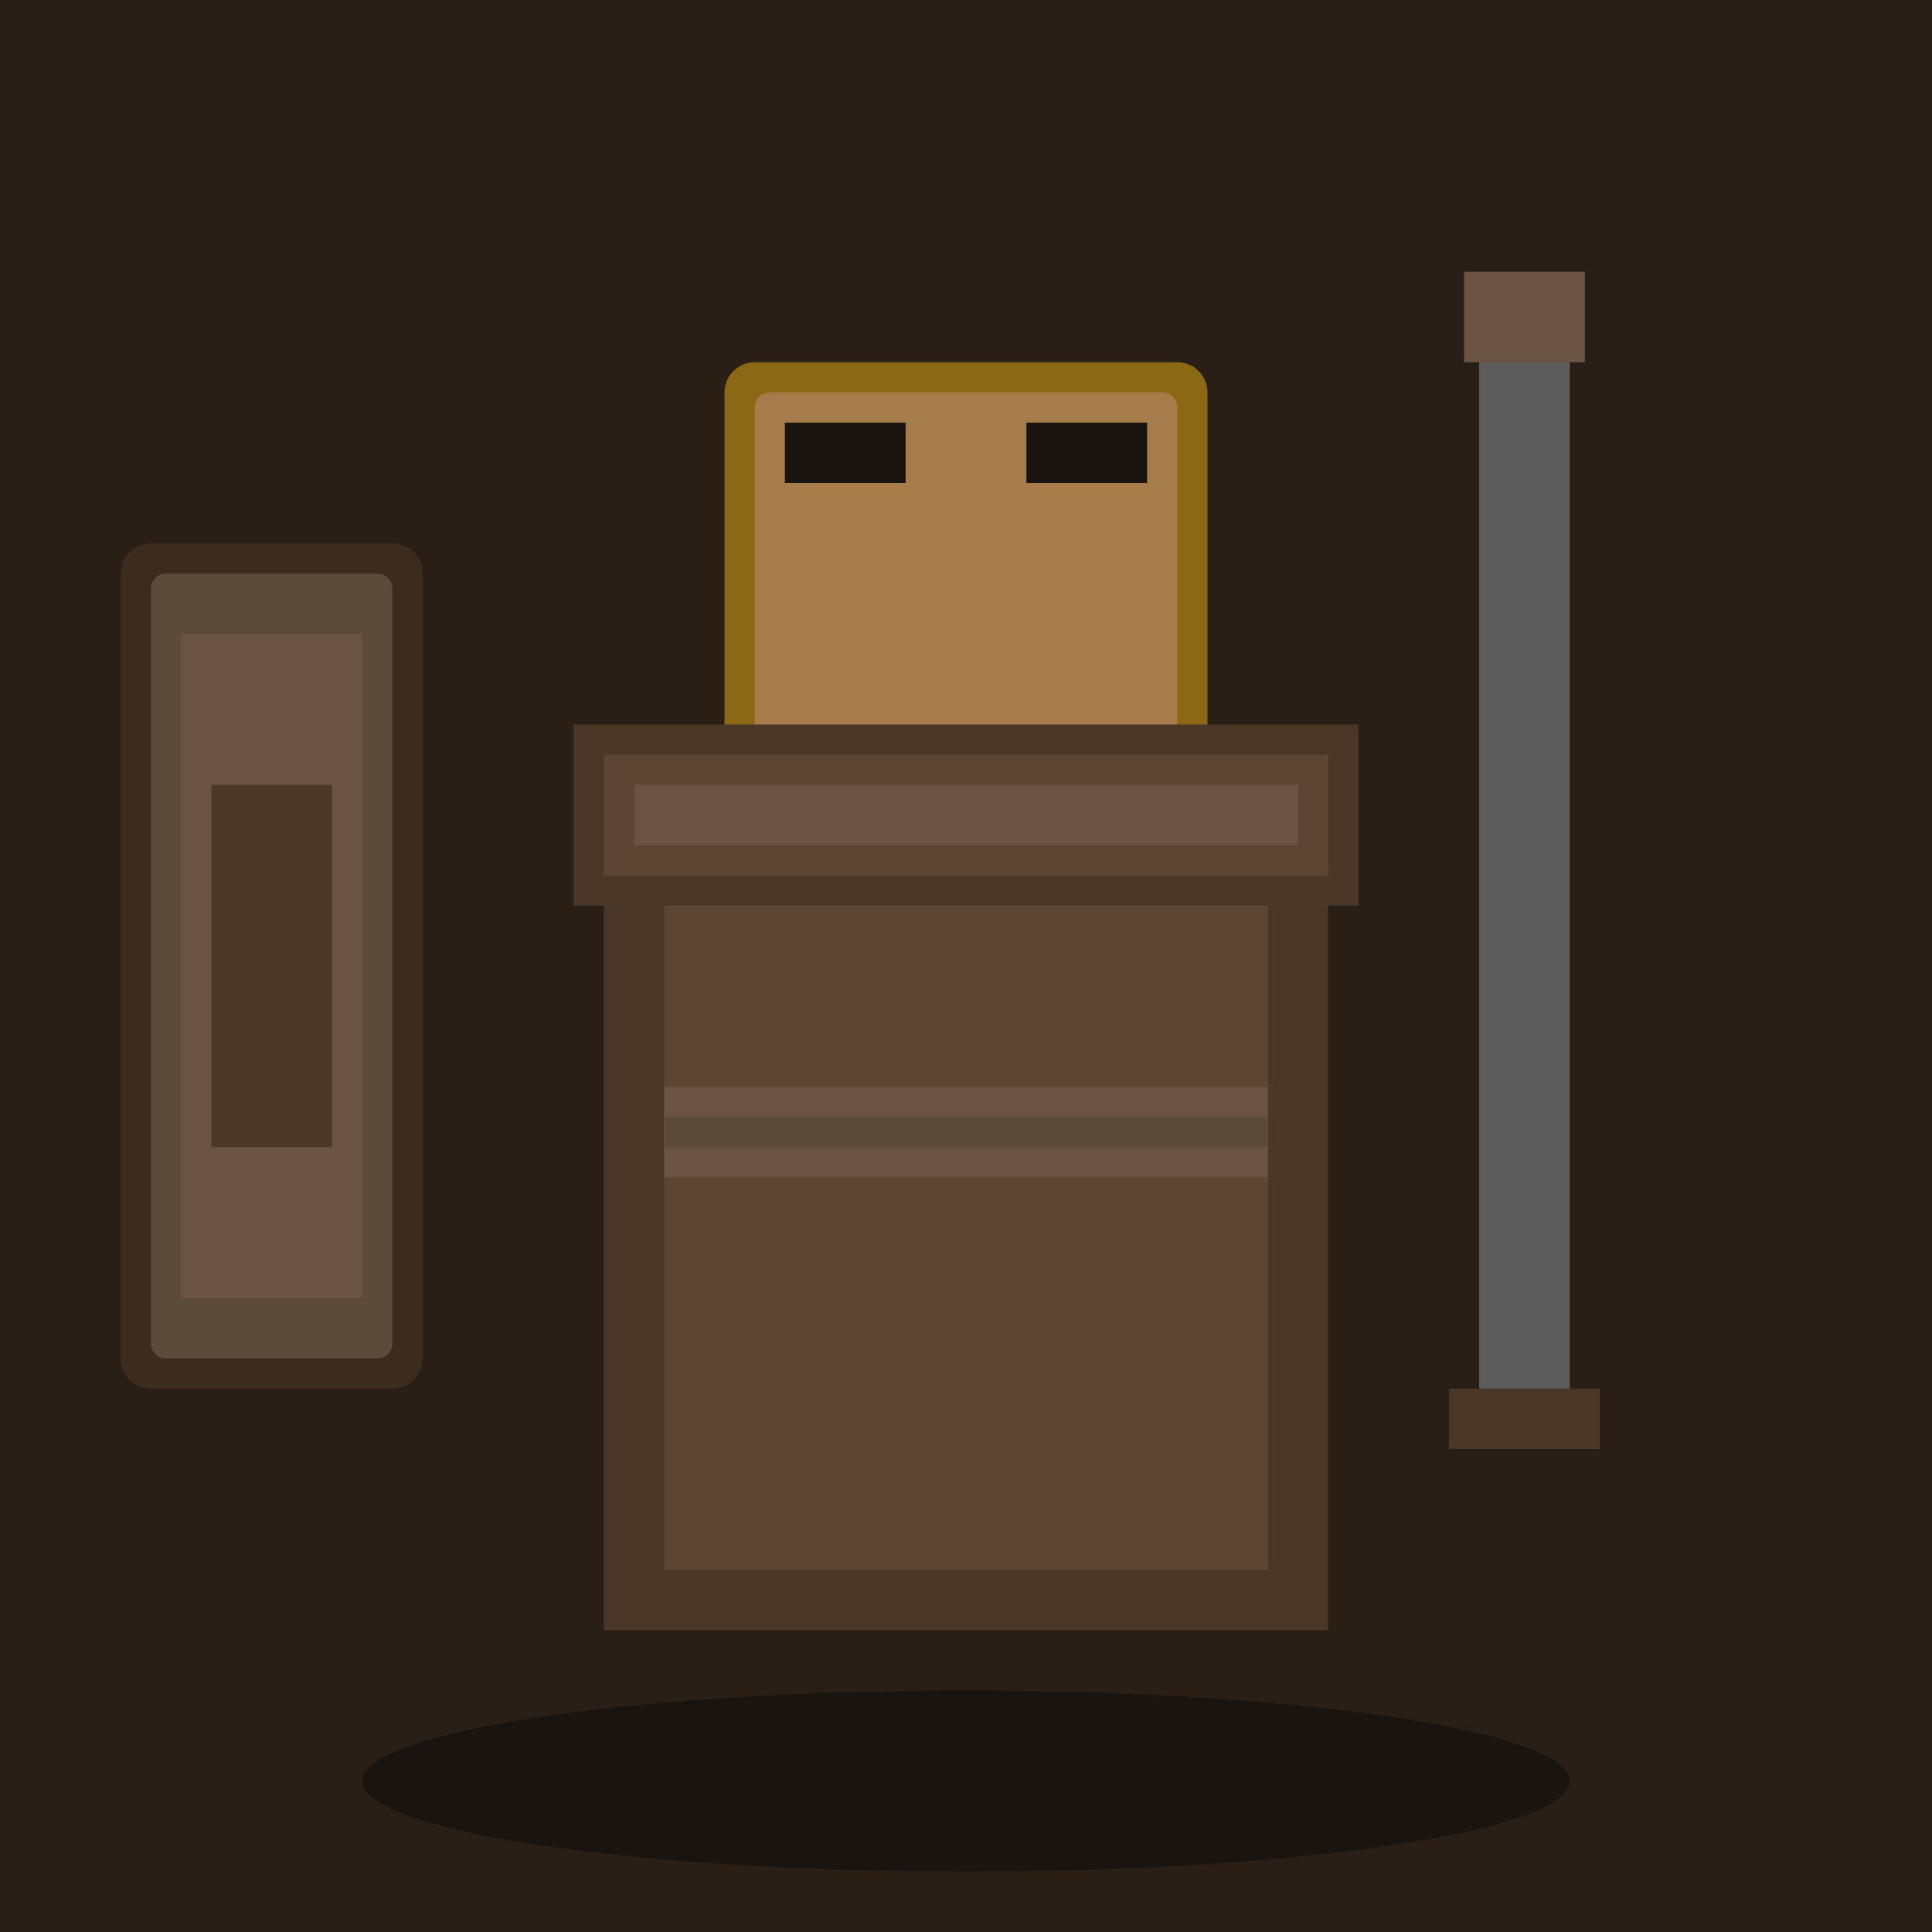
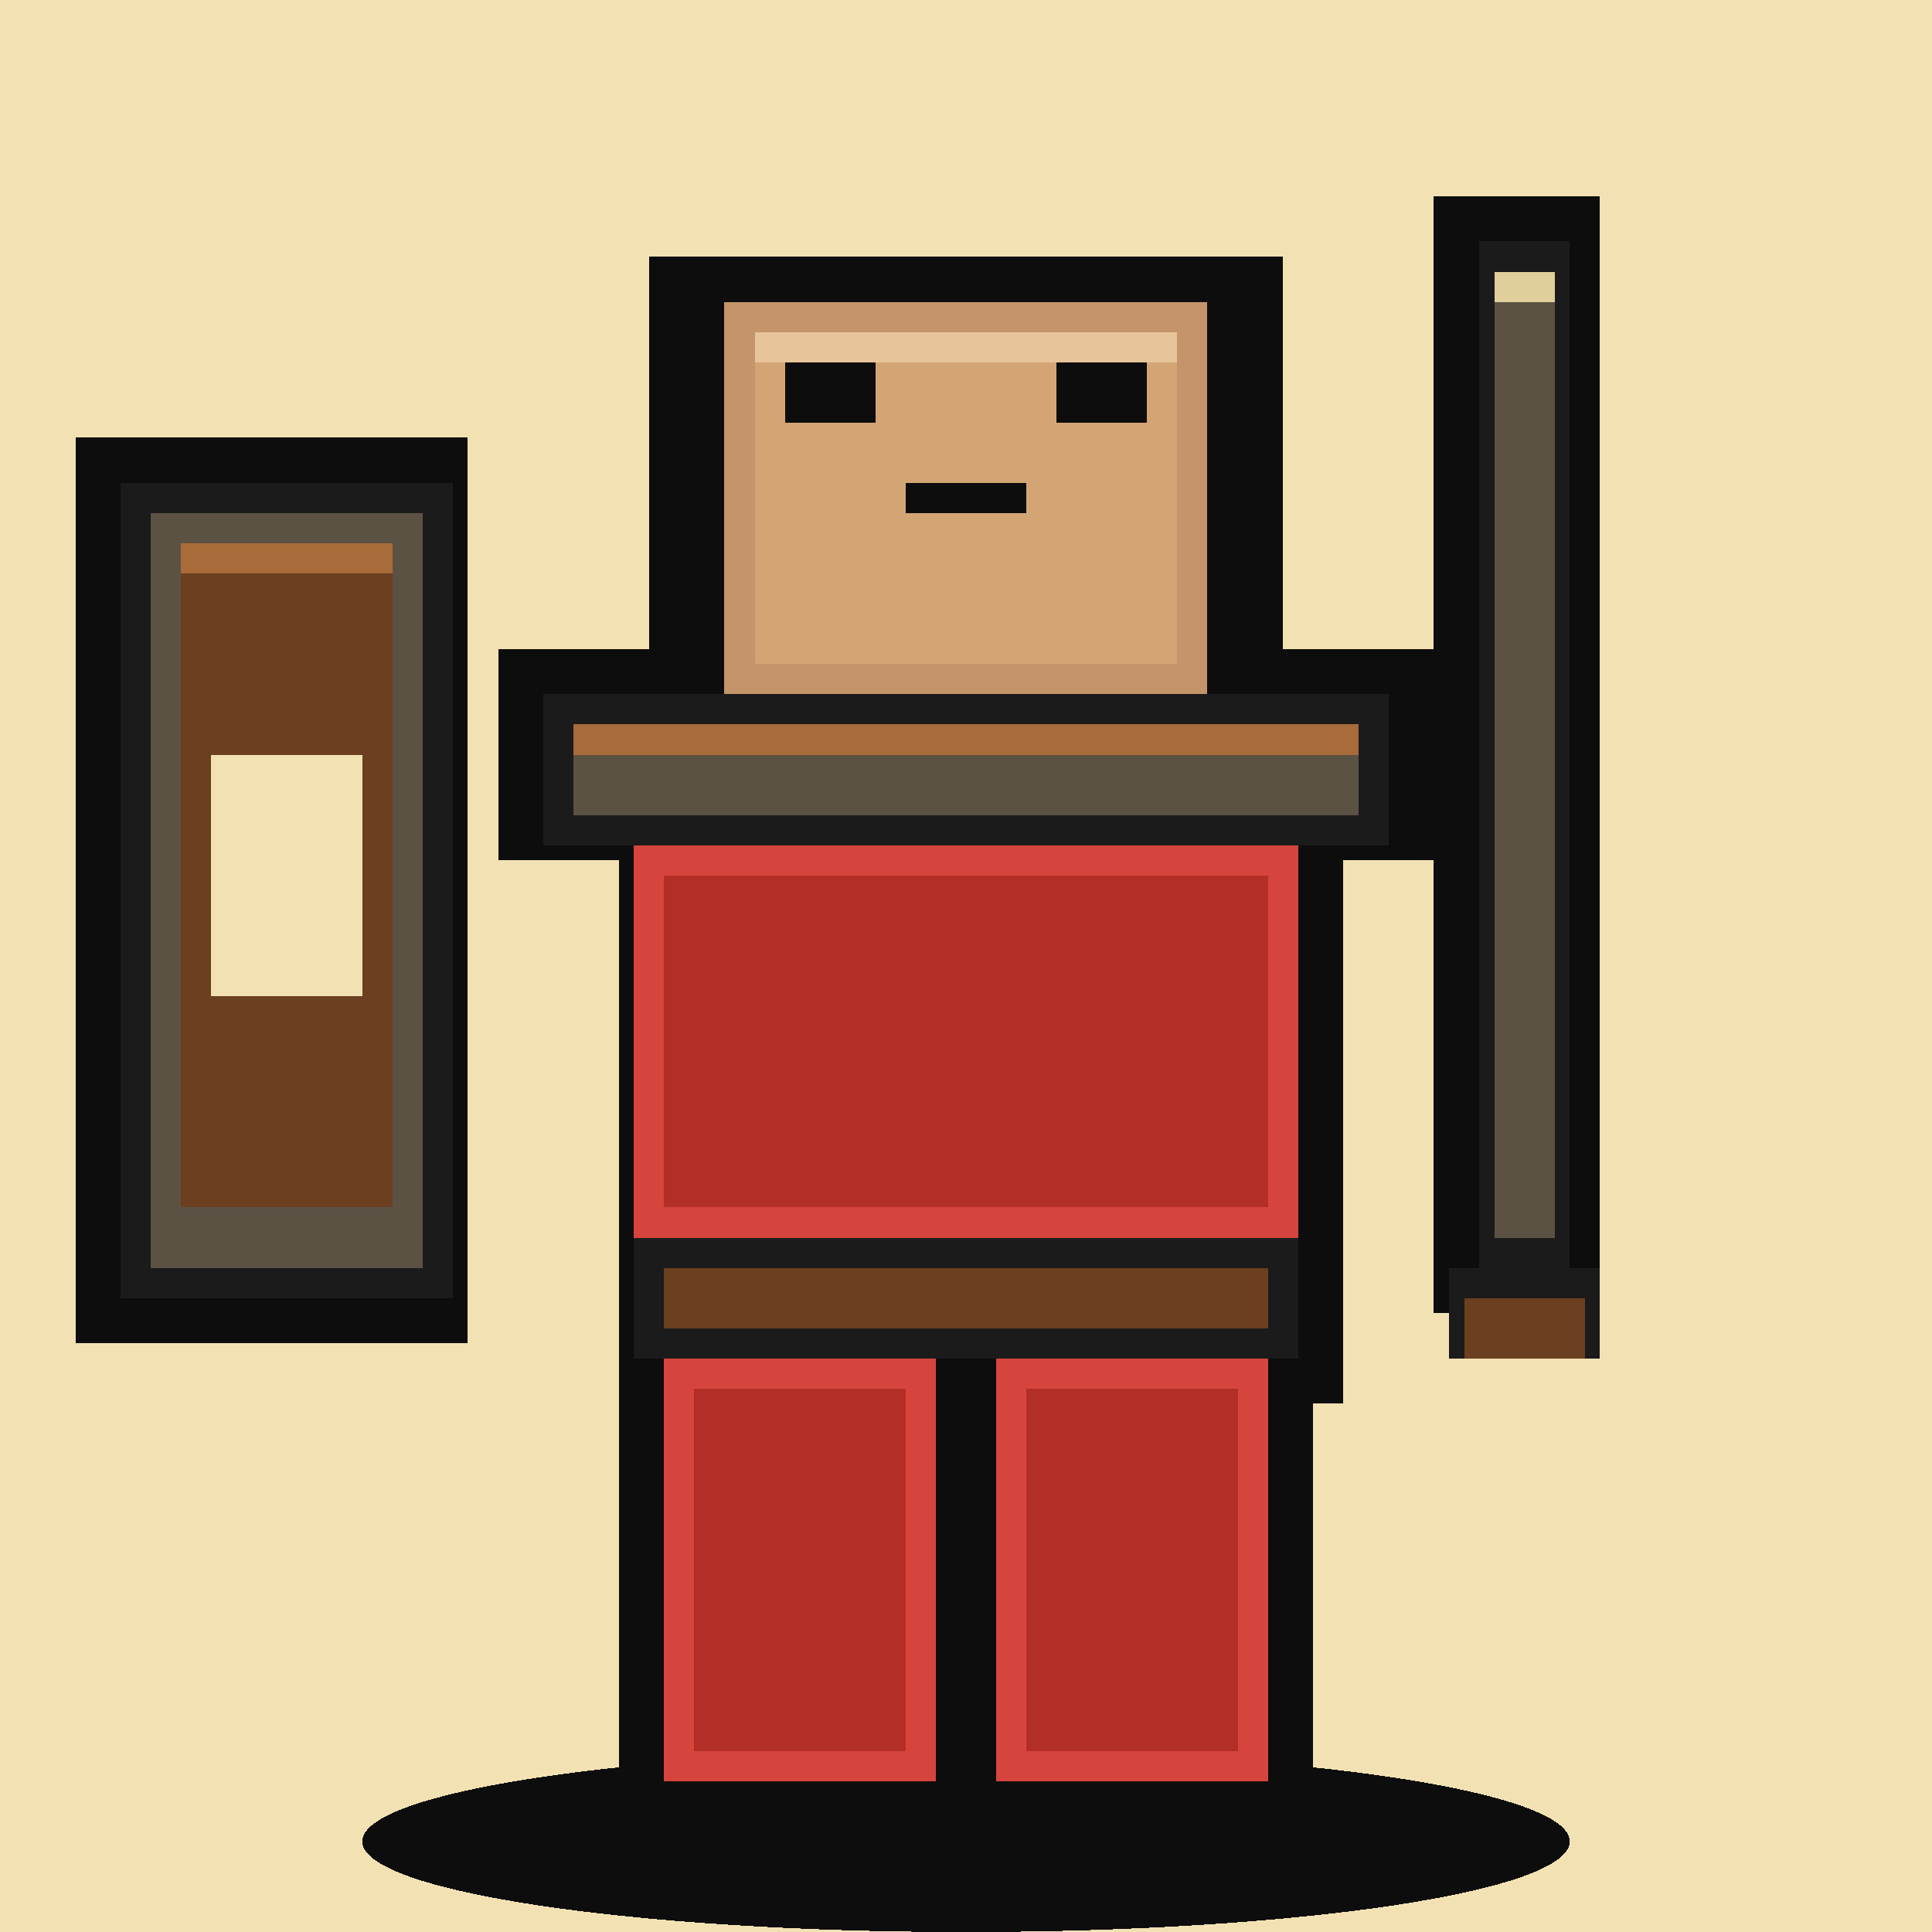
- <svg xmlns="http://www.w3.org/2000/svg" viewBox="0 0 128 128" width="128" height="128">
-   <rect width="128" height="128" fill="#2a1f16" />
-   <ellipse cx="64" cy="118" rx="40" ry="6" fill="#1a1410" />
-   <rect x="40" y="56" width="48" height="52" fill="#4a3728" />
-   <rect x="44" y="60" width="40" height="44" fill="#5c4532" />
-   <rect x="44" y="72" width="40" height="6" fill="#6b5344" />
-   <rect x="44" y="74" width="40" height="2" fill="#5c4a3a" />
-   <rect x="8" y="36" width="20" height="56" rx="2" fill="#3d2c1e" />
-   <rect x="10" y="38" width="16" height="52" rx="1" fill="#5c4a3a" />
-   <rect x="12" y="42" width="12" height="44" fill="#6b5344" />
-   <rect x="14" y="52" width="8" height="24" fill="#4a3728" />
-   <rect x="98" y="20" width="6" height="72" fill="#5c5c5c" />
-   <rect x="97" y="18" width="8" height="6" fill="#6b5344" />
-   <rect x="96" y="92" width="10" height="4" fill="#4a3728" />
-   <rect x="48" y="24" width="32" height="28" rx="2" fill="#8b6914" />
-   <rect x="50" y="26" width="28" height="24" rx="1" fill="#a67c4a" />
-   <rect x="52" y="28" width="8" height="4" fill="#1a1410" />
-   <rect x="68" y="28" width="8" height="4" fill="#1a1410" />
-   <rect x="38" y="48" width="52" height="12" fill="#4a3728" />
-   <rect x="40" y="50" width="48" height="8" fill="#5c4532" />
-   <rect x="42" y="52" width="44" height="4" fill="#6b5344" />
+ <svg xmlns="http://www.w3.org/2000/svg" viewBox="0 0 128 128" width="128" height="128" style="shape-rendering: crispEdges">
+   <rect width="128" height="128" fill="#f2e1b3" />
+   <ellipse cx="64" cy="122" rx="40" ry="6" fill="#0d0d0d" />
+   <rect x="5" y="29" width="26" height="60" fill="#0d0d0d" />
+   <rect x="95" y="13" width="11" height="74" fill="#0d0d0d" />
+   <rect x="33" y="43" width="62" height="14" fill="#0d0d0d" />
+   <rect x="43" y="17" width="42" height="32" fill="#0d0d0d" />
+   <rect x="41" y="79" width="48" height="14" fill="#0d0d0d" />
+   <rect x="41" y="51" width="48" height="34" fill="#0d0d0d" />
+   <rect x="41" y="87" width="46" height="32" fill="#0d0d0d" />
+   <rect x="44" y="90" width="18" height="28" fill="#d6453d" />
+   <rect x="66" y="90" width="18" height="28" fill="#d6453d" />
+   <rect x="46" y="92" width="14" height="24" fill="#b32e26" />
+   <rect x="68" y="92" width="14" height="24" fill="#b32e26" />
+   <rect x="42" y="82" width="44" height="8" fill="#1b1b1b" />
+   <rect x="44" y="84" width="40" height="4" fill="#6b3f1f" />
+   <rect x="42" y="54" width="44" height="28" fill="#d6453d" />
+   <rect x="44" y="58" width="40" height="22" fill="#b32e26" />
+   <rect x="8" y="32" width="22" height="54" fill="#1b1b1b" />
+   <rect x="10" y="34" width="18" height="50" fill="#5c5244" />
+   <rect x="12" y="36" width="14" height="44" fill="#6b3f1f" />
+   <rect x="12" y="36" width="14" height="2" fill="#a86b3a" />
+   <rect x="14" y="50" width="10" height="16" fill="#f2e1b3" />
+   <rect x="98" y="16" width="6" height="68" fill="#1b1b1b" />
+   <rect x="99" y="18" width="4" height="64" fill="#5c5244" />
+   <rect x="99" y="18" width="4" height="2" fill="#e0cf9a" />
+   <rect x="96" y="84" width="10" height="6" fill="#1b1b1b" />
+   <rect x="97" y="86" width="8" height="4" fill="#6b3f1f" />
+   <rect x="36" y="46" width="56" height="10" fill="#1b1b1b" />
+   <rect x="38" y="48" width="52" height="6" fill="#5c5244" />
+   <rect x="38" y="48" width="52" height="2" fill="#a86b3a" />
+   <rect x="48" y="20" width="32" height="26" fill="#c4956a" />
+   <rect x="50" y="22" width="28" height="22" fill="#d4a574" />
+   <rect x="50" y="22" width="28" height="2" fill="#e8c49a" />
+   <rect x="52" y="24" width="6" height="4" fill="#0d0d0d" />
+   <rect x="70" y="24" width="6" height="4" fill="#0d0d0d" />
+   <rect x="60" y="32" width="8" height="2" fill="#0d0d0d" />
</svg>
